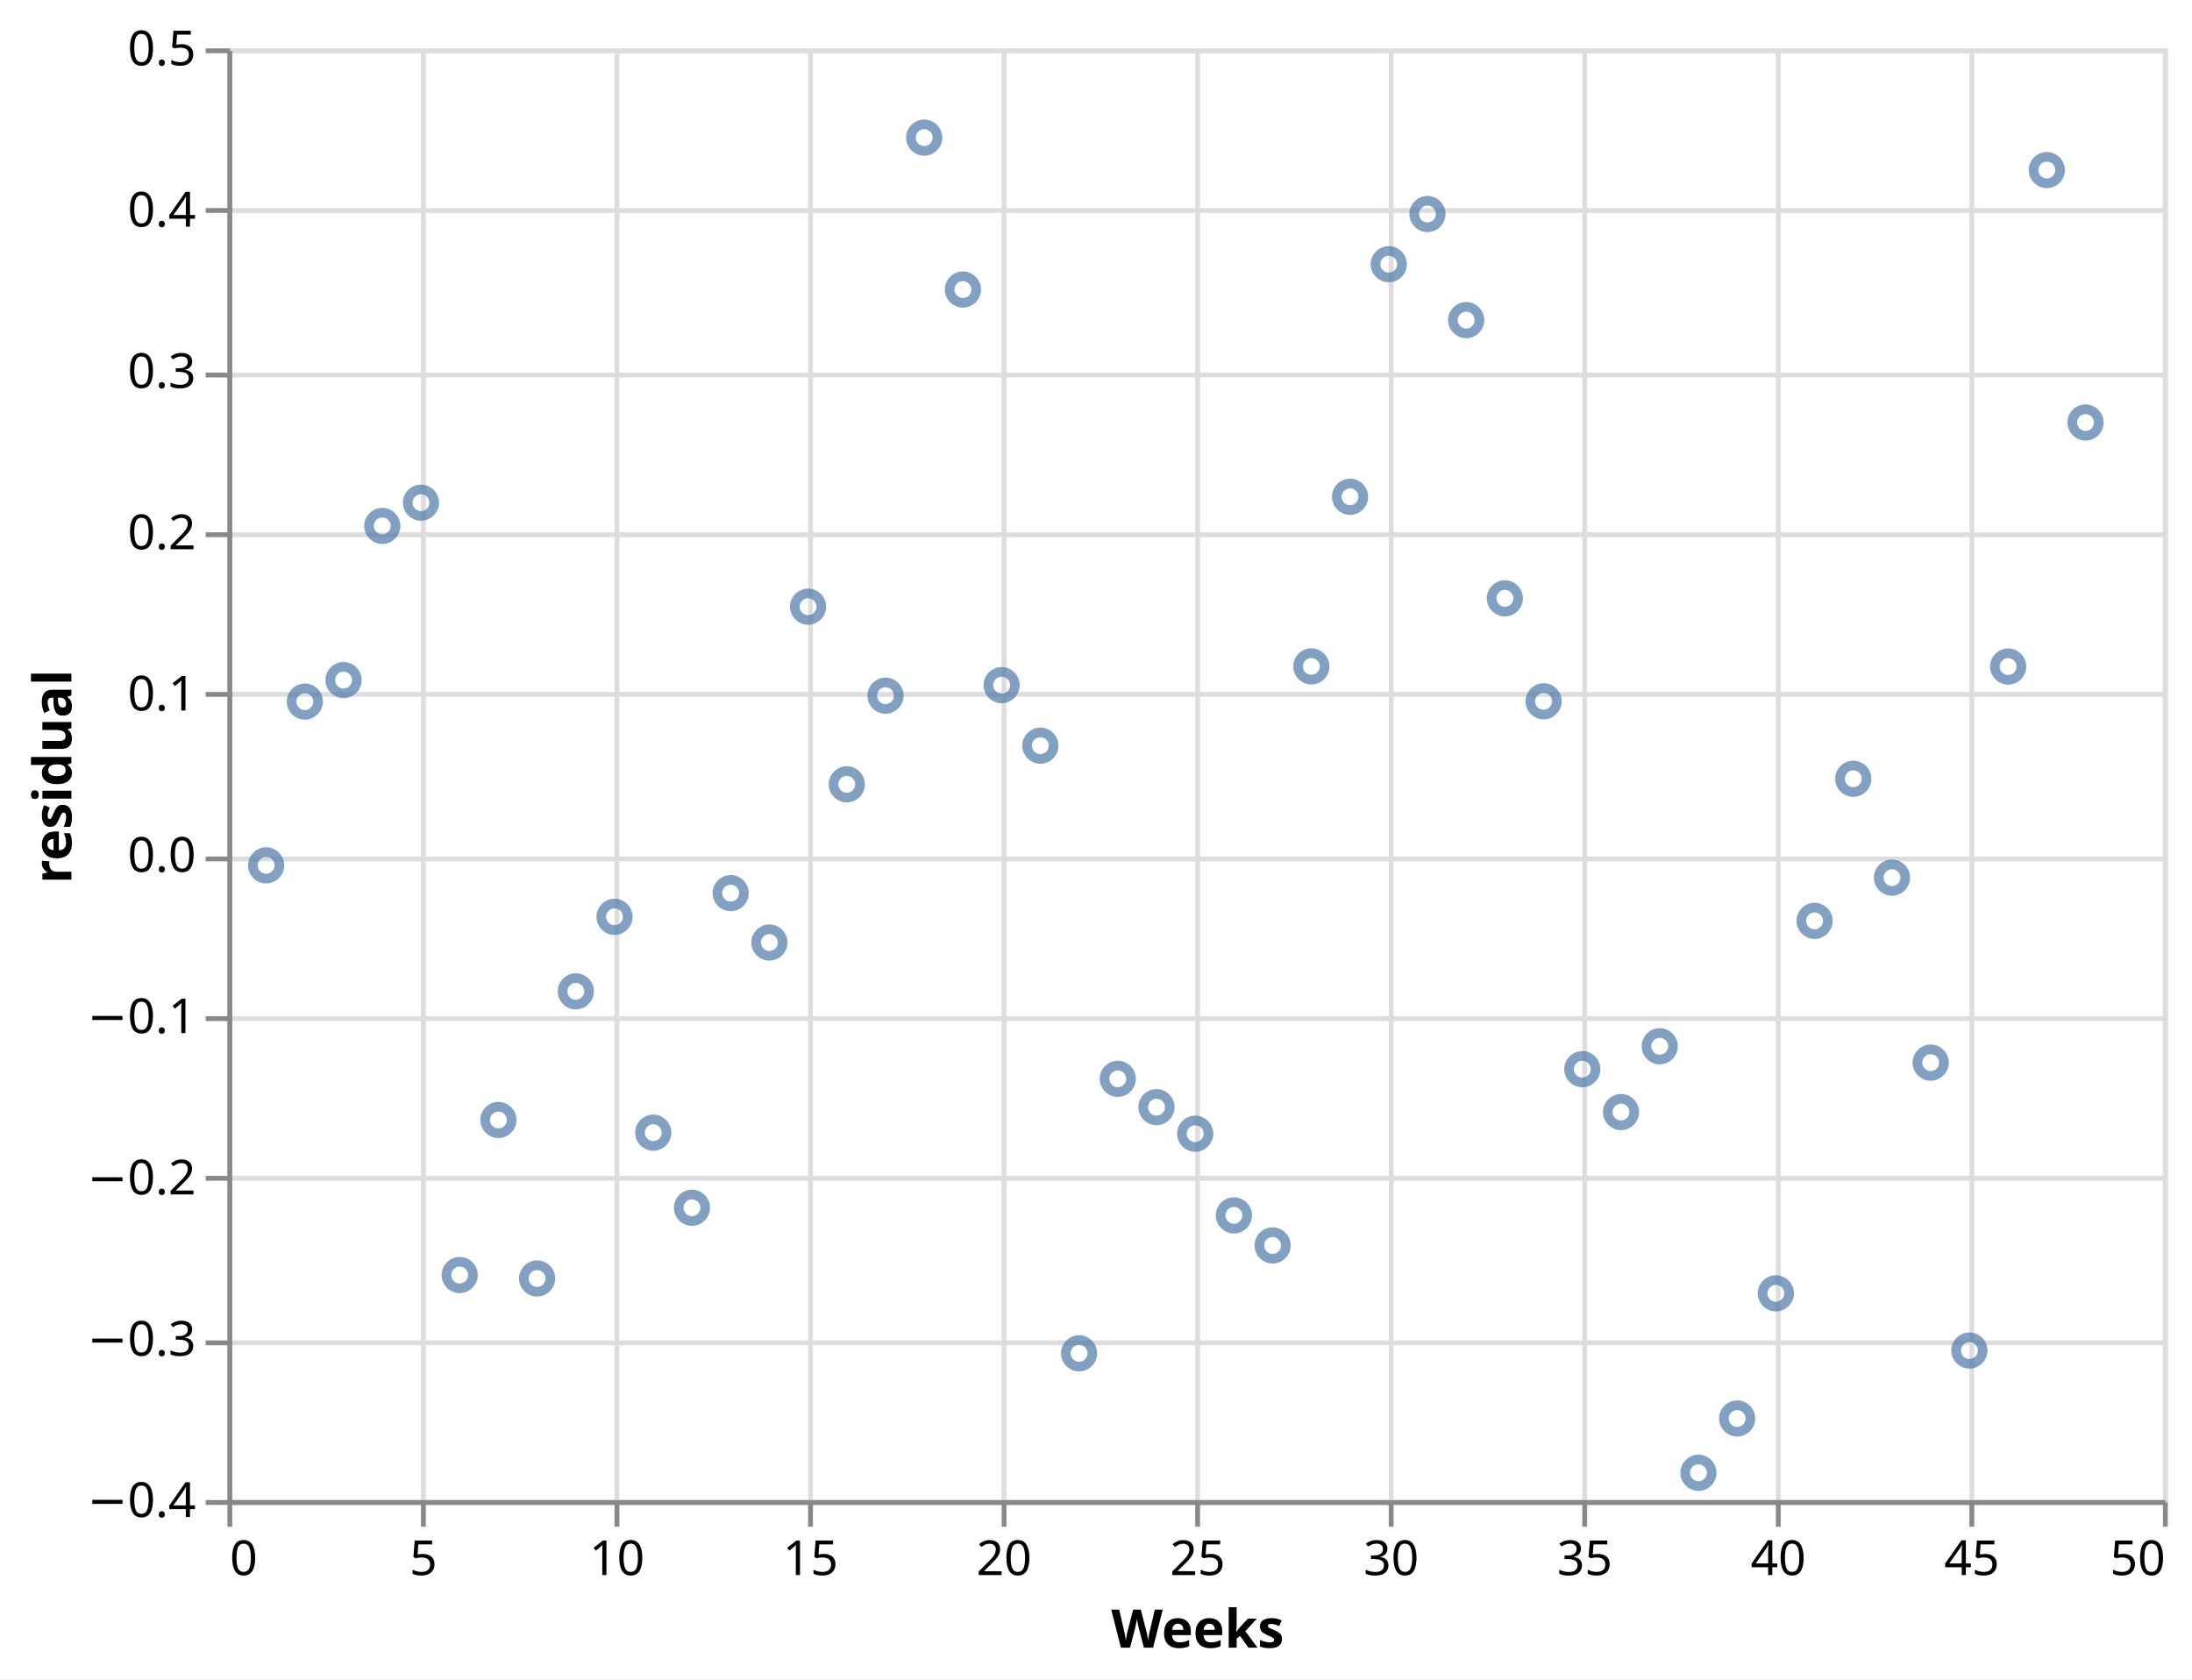
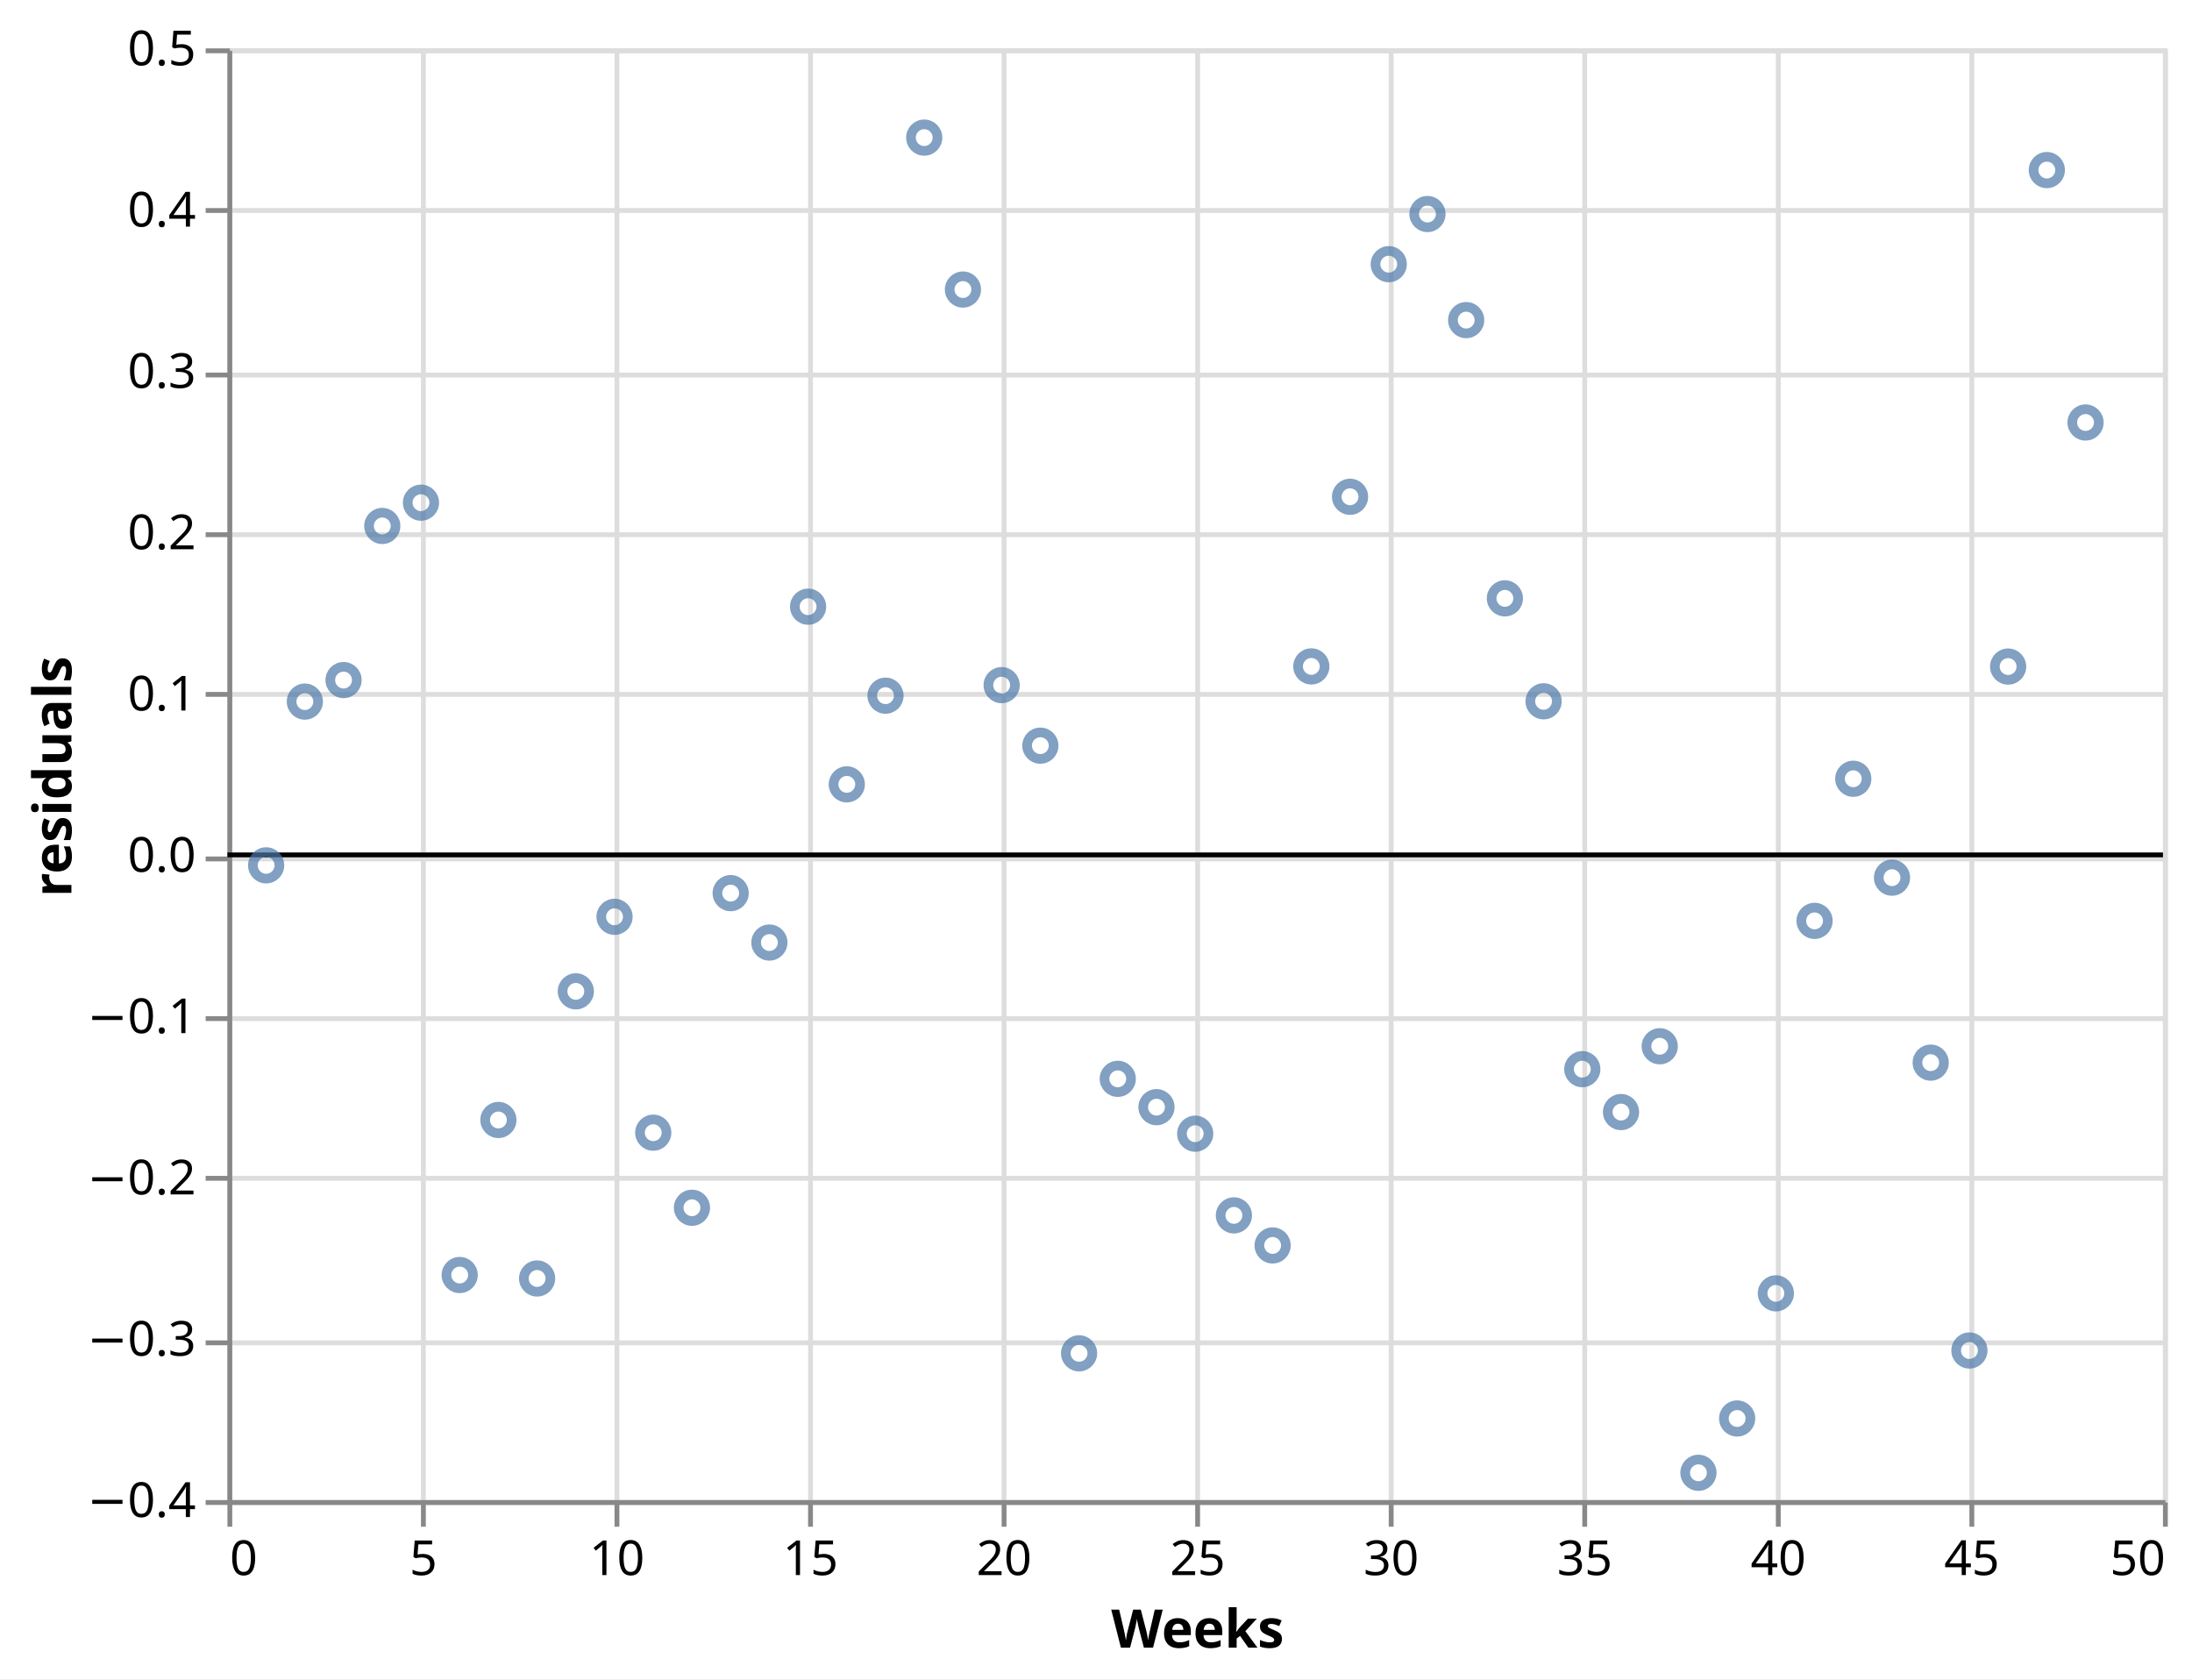
<svg xmlns="http://www.w3.org/2000/svg" version="1.1" class="marks" width="453" height="347" viewBox="0 0 453 347">
  <rect width="453" height="347" fill="white" />
  <g fill="none" stroke-miterlimit="10" transform="translate(47,10)">
    <g class="mark-group role-frame root" role="graphics-object" aria-roledescription="group mark container">
      <g transform="translate(0,0)">
        <path class="background" aria-hidden="true" d="M0.5,0.5h400v300h-400Z" stroke="#ddd" />
        <g>
          <g class="mark-group role-axis" role="graphics-symbol" aria-roledescription="axis" aria-label="X-axis for a linear scale with values from 0 to 50">
            <g transform="translate(0.5,300.5)">
              <path class="background" aria-hidden="true" d="M0,0h0v0h0Z" pointer-events="none" />
              <g>
                <g class="mark-rule role-axis-grid" pointer-events="none">
                  <line transform="translate(0,-300)" x2="0" y2="300" stroke="#ddd" stroke-width="1" opacity="1" />
                  <line transform="translate(40,-300)" x2="0" y2="300" stroke="#ddd" stroke-width="1" opacity="1" />
                  <line transform="translate(80,-300)" x2="0" y2="300" stroke="#ddd" stroke-width="1" opacity="1" />
                  <line transform="translate(120,-300)" x2="0" y2="300" stroke="#ddd" stroke-width="1" opacity="1" />
                  <line transform="translate(160,-300)" x2="0" y2="300" stroke="#ddd" stroke-width="1" opacity="1" />
                  <line transform="translate(200,-300)" x2="0" y2="300" stroke="#ddd" stroke-width="1" opacity="1" />
                  <line transform="translate(240,-300)" x2="0" y2="300" stroke="#ddd" stroke-width="1" opacity="1" />
                  <line transform="translate(280,-300)" x2="0" y2="300" stroke="#ddd" stroke-width="1" opacity="1" />
                  <line transform="translate(320,-300)" x2="0" y2="300" stroke="#ddd" stroke-width="1" opacity="1" />
                  <line transform="translate(360,-300)" x2="0" y2="300" stroke="#ddd" stroke-width="1" opacity="1" />
                  <line transform="translate(400,-300)" x2="0" y2="300" stroke="#ddd" stroke-width="1" opacity="1" />
                </g>
              </g>
              <path class="foreground" aria-hidden="true" d="" pointer-events="none" display="none" />
            </g>
          </g>
          <g class="mark-group role-axis" role="graphics-symbol" aria-roledescription="axis" aria-label="Y-axis for a linear scale with values from −0.4 to 0.5">
            <g transform="translate(0.5,0.5)">
              <path class="background" aria-hidden="true" d="M0,0h0v0h0Z" pointer-events="none" />
              <g>
                <g class="mark-rule role-axis-grid" pointer-events="none">
                  <line transform="translate(0,300)" x2="400" y2="0" stroke="#ddd" stroke-width="1" opacity="1" />
                  <line transform="translate(0,267)" x2="400" y2="0" stroke="#ddd" stroke-width="1" opacity="1" />
                  <line transform="translate(0,233)" x2="400" y2="0" stroke="#ddd" stroke-width="1" opacity="1" />
                  <line transform="translate(0,200)" x2="400" y2="0" stroke="#ddd" stroke-width="1" opacity="1" />
                  <line transform="translate(0,167)" x2="400" y2="0" stroke="#ddd" stroke-width="1" opacity="1" />
                  <line transform="translate(0,133)" x2="400" y2="0" stroke="#ddd" stroke-width="1" opacity="1" />
                  <line transform="translate(0,100)" x2="400" y2="0" stroke="#ddd" stroke-width="1" opacity="1" />
                  <line transform="translate(0,67)" x2="400" y2="0" stroke="#ddd" stroke-width="1" opacity="1" />
                  <line transform="translate(0,33)" x2="400" y2="0" stroke="#ddd" stroke-width="1" opacity="1" />
                  <line transform="translate(0,0)" x2="400" y2="0" stroke="#ddd" stroke-width="1" opacity="1" />
                </g>
              </g>
              <path class="foreground" aria-hidden="true" d="" pointer-events="none" display="none" />
            </g>
          </g>
          <g class="mark-group role-axis" role="graphics-symbol" aria-roledescription="axis" aria-label="X-axis titled 'Weeks' for a linear scale with values from 0 to 50">
            <g transform="translate(0.5,300.5)">
              <path class="background" aria-hidden="true" d="M0,0h0v0h0Z" pointer-events="none" />
              <g>
                <g class="mark-rule role-axis-tick" pointer-events="none">
                  <line transform="translate(0,0)" x2="0" y2="5" stroke="#888" stroke-width="1" opacity="1" />
                  <line transform="translate(40,0)" x2="0" y2="5" stroke="#888" stroke-width="1" opacity="1" />
                  <line transform="translate(80,0)" x2="0" y2="5" stroke="#888" stroke-width="1" opacity="1" />
                  <line transform="translate(120,0)" x2="0" y2="5" stroke="#888" stroke-width="1" opacity="1" />
                  <line transform="translate(160,0)" x2="0" y2="5" stroke="#888" stroke-width="1" opacity="1" />
                  <line transform="translate(200,0)" x2="0" y2="5" stroke="#888" stroke-width="1" opacity="1" />
                  <line transform="translate(240,0)" x2="0" y2="5" stroke="#888" stroke-width="1" opacity="1" />
                  <line transform="translate(280,0)" x2="0" y2="5" stroke="#888" stroke-width="1" opacity="1" />
                  <line transform="translate(320,0)" x2="0" y2="5" stroke="#888" stroke-width="1" opacity="1" />
                  <line transform="translate(360,0)" x2="0" y2="5" stroke="#888" stroke-width="1" opacity="1" />
                  <line transform="translate(400,0)" x2="0" y2="5" stroke="#888" stroke-width="1" opacity="1" />
                </g>
                <g class="mark-text role-axis-label" pointer-events="none">
                  <text text-anchor="start" transform="translate(0,15)" font-family="sans-serif" font-size="10px" fill="#000" opacity="1">0</text>
                  <text text-anchor="middle" transform="translate(40,15)" font-family="sans-serif" font-size="10px" fill="#000" opacity="1">5</text>
                  <text text-anchor="middle" transform="translate(80,15)" font-family="sans-serif" font-size="10px" fill="#000" opacity="1">10</text>
                  <text text-anchor="middle" transform="translate(120,15)" font-family="sans-serif" font-size="10px" fill="#000" opacity="1">15</text>
                  <text text-anchor="middle" transform="translate(160,15)" font-family="sans-serif" font-size="10px" fill="#000" opacity="1">20</text>
                  <text text-anchor="middle" transform="translate(200,15)" font-family="sans-serif" font-size="10px" fill="#000" opacity="1">25</text>
                  <text text-anchor="middle" transform="translate(240,15)" font-family="sans-serif" font-size="10px" fill="#000" opacity="1">30</text>
                  <text text-anchor="middle" transform="translate(280,15)" font-family="sans-serif" font-size="10px" fill="#000" opacity="1">35</text>
                  <text text-anchor="middle" transform="translate(320,15)" font-family="sans-serif" font-size="10px" fill="#000" opacity="1">40</text>
                  <text text-anchor="middle" transform="translate(360,15)" font-family="sans-serif" font-size="10px" fill="#000" opacity="1">45</text>
                  <text text-anchor="end" transform="translate(400,15)" font-family="sans-serif" font-size="10px" fill="#000" opacity="1">50</text>
                </g>
                <g class="mark-rule role-axis-domain" pointer-events="none">
                  <line transform="translate(0,0)" x2="400" y2="0" stroke="#888" stroke-width="1" opacity="1" />
                </g>
                <g class="mark-text role-axis-title" pointer-events="none">
                  <text text-anchor="middle" transform="translate(200,30)" font-family="sans-serif" font-size="11px" font-weight="bold" fill="#000" opacity="1">Weeks</text>
                </g>
              </g>
              <path class="foreground" aria-hidden="true" d="" pointer-events="none" display="none" />
            </g>
          </g>
-           <g class="mark-group role-axis" role="graphics-symbol" aria-roledescription="axis" aria-label="Y-axis titled 'residual' for a linear scale with values from −0.4 to 0.5">
+           <g class="mark-group role-axis" role="graphics-symbol" aria-roledescription="axis" aria-label="Y-axis titled 'residuals' for a linear scale with values from −0.4 to 0.5">
            <g transform="translate(0.5,0.5)">
              <path class="background" aria-hidden="true" d="M0,0h0v0h0Z" pointer-events="none" />
              <g>
                <g class="mark-rule role-axis-tick" pointer-events="none">
                  <line transform="translate(0,300)" x2="-5" y2="0" stroke="#888" stroke-width="1" opacity="1" />
                  <line transform="translate(0,267)" x2="-5" y2="0" stroke="#888" stroke-width="1" opacity="1" />
                  <line transform="translate(0,233)" x2="-5" y2="0" stroke="#888" stroke-width="1" opacity="1" />
                  <line transform="translate(0,200)" x2="-5" y2="0" stroke="#888" stroke-width="1" opacity="1" />
                  <line transform="translate(0,167)" x2="-5" y2="0" stroke="#888" stroke-width="1" opacity="1" />
                  <line transform="translate(0,133)" x2="-5" y2="0" stroke="#888" stroke-width="1" opacity="1" />
                  <line transform="translate(0,100)" x2="-5" y2="0" stroke="#888" stroke-width="1" opacity="1" />
                  <line transform="translate(0,67)" x2="-5" y2="0" stroke="#888" stroke-width="1" opacity="1" />
                  <line transform="translate(0,33)" x2="-5" y2="0" stroke="#888" stroke-width="1" opacity="1" />
                  <line transform="translate(0,0)" x2="-5" y2="0" stroke="#888" stroke-width="1" opacity="1" />
                </g>
                <g class="mark-text role-axis-label" pointer-events="none">
                  <text text-anchor="end" transform="translate(-7,303)" font-family="sans-serif" font-size="10px" fill="#000" opacity="1">−0.4</text>
                  <text text-anchor="end" transform="translate(-7,269.6667)" font-family="sans-serif" font-size="10px" fill="#000" opacity="1">−0.3</text>
                  <text text-anchor="end" transform="translate(-7,236.3333)" font-family="sans-serif" font-size="10px" fill="#000" opacity="1">−0.2</text>
                  <text text-anchor="end" transform="translate(-7,203)" font-family="sans-serif" font-size="10px" fill="#000" opacity="1">−0.1</text>
                  <text text-anchor="end" transform="translate(-7,169.6667)" font-family="sans-serif" font-size="10px" fill="#000" opacity="1">0.0</text>
                  <text text-anchor="end" transform="translate(-7,136.3333)" font-family="sans-serif" font-size="10px" fill="#000" opacity="1">0.1</text>
                  <text text-anchor="end" transform="translate(-7,103)" font-family="sans-serif" font-size="10px" fill="#000" opacity="1">0.2</text>
                  <text text-anchor="end" transform="translate(-7,69.66667)" font-family="sans-serif" font-size="10px" fill="#000" opacity="1">0.3</text>
                  <text text-anchor="end" transform="translate(-7,36.33333)" font-family="sans-serif" font-size="10px" fill="#000" opacity="1">0.4</text>
                  <text text-anchor="end" transform="translate(-7,3)" font-family="sans-serif" font-size="10px" fill="#000" opacity="1">0.5</text>
                </g>
                <g class="mark-rule role-axis-domain" pointer-events="none">
                  <line transform="translate(0,300)" x2="0" y2="-300" stroke="#888" stroke-width="1" opacity="1" />
                </g>
                <g class="mark-text role-axis-title" pointer-events="none">
-                   <text text-anchor="middle" transform="translate(-30.74121,150) rotate(-90) translate(0,-2)" font-family="sans-serif" font-size="11px" font-weight="bold" fill="#000" opacity="1">residual</text>
+                   <text text-anchor="middle" transform="translate(-30.74121,150) rotate(-90) translate(0,-2)" font-family="sans-serif" font-size="11px" font-weight="bold" fill="#000" opacity="1">residuals</text>
                </g>
              </g>
              <path class="foreground" aria-hidden="true" d="" pointer-events="none" display="none" />
            </g>
          </g>
-           <g class="mark-symbol role-mark marks" role="graphics-symbol" aria-roledescription="symbol mark container">
+           <g class="mark-rule role-mark layer_0_marks" role="graphics-symbol" aria-roledescription="rule mark container">
+             <line transform="translate(400,166.6667)" x2="-400" y2="0" stroke="black" />
+           </g>
+           <g class="mark-symbol role-mark layer_1_marks" role="graphics-symbol" aria-roledescription="symbol mark container">
            <path transform="translate(8,168.8301)" d="M2.739,0A2.739,2.739,0,1,1,-2.739,0A2.739,2.739,0,1,1,2.739,0" stroke="#4c78a8" stroke-width="2" opacity="0.7" />
            <path transform="translate(16,134.9878)" d="M2.739,0A2.739,2.739,0,1,1,-2.739,0A2.739,2.739,0,1,1,2.739,0" stroke="#4c78a8" stroke-width="2" opacity="0.7" />
            <path transform="translate(24,130.5388)" d="M2.739,0A2.739,2.739,0,1,1,-2.739,0A2.739,2.739,0,1,1,2.739,0" stroke="#4c78a8" stroke-width="2" opacity="0.7" />
            <path transform="translate(32,98.6899)" d="M2.739,0A2.739,2.739,0,1,1,-2.739,0A2.739,2.739,0,1,1,2.739,0" stroke="#4c78a8" stroke-width="2" opacity="0.7" />
            <path transform="translate(40,93.88095)" d="M2.739,0A2.739,2.739,0,1,1,-2.739,0A2.739,2.739,0,1,1,2.739,0" stroke="#4c78a8" stroke-width="2" opacity="0.7" />
            <path transform="translate(48,253.4887)" d="M2.739,0A2.739,2.739,0,1,1,-2.739,0A2.739,2.739,0,1,1,2.739,0" stroke="#4c78a8" stroke-width="2" opacity="0.7" />
            <path transform="translate(56,221.4497)" d="M2.739,0A2.739,2.739,0,1,1,-2.739,0A2.739,2.739,0,1,1,2.739,0" stroke="#4c78a8" stroke-width="2" opacity="0.7" />
            <path transform="translate(64,254.2008)" d="M2.739,0A2.739,2.739,0,1,1,-2.739,0A2.739,2.739,0,1,1,2.739,0" stroke="#4c78a8" stroke-width="2" opacity="0.7" />
            <path transform="translate(72,194.8652)" d="M2.739,0A2.739,2.739,0,1,1,-2.739,0A2.739,2.739,0,1,1,2.739,0" stroke="#4c78a8" stroke-width="2" opacity="0.7" />
            <path transform="translate(80,179.4629)" d="M2.739,0A2.739,2.739,0,1,1,-2.739,0A2.739,2.739,0,1,1,2.739,0" stroke="#4c78a8" stroke-width="2" opacity="0.7" />
            <path transform="translate(88,224.074)" d="M2.739,0A2.739,2.739,0,1,1,-2.739,0A2.739,2.739,0,1,1,2.739,0" stroke="#4c78a8" stroke-width="2" opacity="0.7" />
            <path transform="translate(96,239.5884)" d="M2.739,0A2.739,2.739,0,1,1,-2.739,0A2.739,2.739,0,1,1,2.739,0" stroke="#4c78a8" stroke-width="2" opacity="0.7" />
            <path transform="translate(104,174.5694)" d="M2.739,0A2.739,2.739,0,1,1,-2.739,0A2.739,2.739,0,1,1,2.739,0" stroke="#4c78a8" stroke-width="2" opacity="0.7" />
            <path transform="translate(112,184.7805)" d="M2.739,0A2.739,2.739,0,1,1,-2.739,0A2.739,2.739,0,1,1,2.739,0" stroke="#4c78a8" stroke-width="2" opacity="0.7" />
            <path transform="translate(120,115.3715)" d="M2.739,0A2.739,2.739,0,1,1,-2.739,0A2.739,2.739,0,1,1,2.739,0" stroke="#4c78a8" stroke-width="2" opacity="0.7" />
            <path transform="translate(128,152.0893)" d="M2.739,0A2.739,2.739,0,1,1,-2.739,0A2.739,2.739,0,1,1,2.739,0" stroke="#4c78a8" stroke-width="2" opacity="0.7" />
            <path transform="translate(136,133.7636)" d="M2.739,0A2.739,2.739,0,1,1,-2.739,0A2.739,2.739,0,1,1,2.739,0" stroke="#4c78a8" stroke-width="2" opacity="0.7" />
            <path transform="translate(144,18.43804)" d="M2.739,0A2.739,2.739,0,1,1,-2.739,0A2.739,2.739,0,1,1,2.739,0" stroke="#4c78a8" stroke-width="2" opacity="0.7" />
            <path transform="translate(152,49.83577)" d="M2.739,0A2.739,2.739,0,1,1,-2.739,0A2.739,2.739,0,1,1,2.739,0" stroke="#4c78a8" stroke-width="2" opacity="0.7" />
            <path transform="translate(160,131.5868)" d="M2.739,0A2.739,2.739,0,1,1,-2.739,0A2.739,2.739,0,1,1,2.739,0" stroke="#4c78a8" stroke-width="2" opacity="0.7" />
            <path transform="translate(168,144.0945)" d="M2.739,0A2.739,2.739,0,1,1,-2.739,0A2.739,2.739,0,1,1,2.739,0" stroke="#4c78a8" stroke-width="2" opacity="0.7" />
            <path transform="translate(176,269.6689)" d="M2.739,0A2.739,2.739,0,1,1,-2.739,0A2.739,2.739,0,1,1,2.739,0" stroke="#4c78a8" stroke-width="2" opacity="0.7" />
            <path transform="translate(184,212.9433)" d="M2.739,0A2.739,2.739,0,1,1,-2.739,0A2.739,2.739,0,1,1,2.739,0" stroke="#4c78a8" stroke-width="2" opacity="0.7" />
            <path transform="translate(192,218.8011)" d="M2.739,0A2.739,2.739,0,1,1,-2.739,0A2.739,2.739,0,1,1,2.739,0" stroke="#4c78a8" stroke-width="2" opacity="0.7" />
            <path transform="translate(200,224.2814)" d="M2.739,0A2.739,2.739,0,1,1,-2.739,0A2.739,2.739,0,1,1,2.739,0" stroke="#4c78a8" stroke-width="2" opacity="0.7" />
            <path transform="translate(208,241.1631)" d="M2.739,0A2.739,2.739,0,1,1,-2.739,0A2.739,2.739,0,1,1,2.739,0" stroke="#4c78a8" stroke-width="2" opacity="0.7" />
            <path transform="translate(216,247.3748)" d="M2.739,0A2.739,2.739,0,1,1,-2.739,0A2.739,2.739,0,1,1,2.739,0" stroke="#4c78a8" stroke-width="2" opacity="0.7" />
            <path transform="translate(224,127.7166)" d="M2.739,0A2.739,2.739,0,1,1,-2.739,0A2.739,2.739,0,1,1,2.739,0" stroke="#4c78a8" stroke-width="2" opacity="0.7" />
            <path transform="translate(232,92.66162)" d="M2.739,0A2.739,2.739,0,1,1,-2.739,0A2.739,2.739,0,1,1,2.739,0" stroke="#4c78a8" stroke-width="2" opacity="0.7" />
            <path transform="translate(240,44.59668)" d="M2.739,0A2.739,2.739,0,1,1,-2.739,0A2.739,2.739,0,1,1,2.739,0" stroke="#4c78a8" stroke-width="2" opacity="0.7" />
            <path transform="translate(248,34.22841)" d="M2.739,0A2.739,2.739,0,1,1,-2.739,0A2.739,2.739,0,1,1,2.739,0" stroke="#4c78a8" stroke-width="2" opacity="0.7" />
            <path transform="translate(256,56.15347)" d="M2.739,0A2.739,2.739,0,1,1,-2.739,0A2.739,2.739,0,1,1,2.739,0" stroke="#4c78a8" stroke-width="2" opacity="0.7" />
            <path transform="translate(264,113.6519)" d="M2.739,0A2.739,2.739,0,1,1,-2.739,0A2.739,2.739,0,1,1,2.739,0" stroke="#4c78a8" stroke-width="2" opacity="0.7" />
            <path transform="translate(272,134.9269)" d="M2.739,0A2.739,2.739,0,1,1,-2.739,0A2.739,2.739,0,1,1,2.739,0" stroke="#4c78a8" stroke-width="2" opacity="0.7" />
            <path transform="translate(280,210.9487)" d="M2.739,0A2.739,2.739,0,1,1,-2.739,0A2.739,2.739,0,1,1,2.739,0" stroke="#4c78a8" stroke-width="2" opacity="0.7" />
            <path transform="translate(288,219.8137)" d="M2.739,0A2.739,2.739,0,1,1,-2.739,0A2.739,2.739,0,1,1,2.739,0" stroke="#4c78a8" stroke-width="2" opacity="0.7" />
            <path transform="translate(296,206.2154)" d="M2.739,0A2.739,2.739,0,1,1,-2.739,0A2.739,2.739,0,1,1,2.739,0" stroke="#4c78a8" stroke-width="2" opacity="0.7" />
            <path transform="translate(304,294.3572)" d="M2.739,0A2.739,2.739,0,1,1,-2.739,0A2.739,2.739,0,1,1,2.739,0" stroke="#4c78a8" stroke-width="2" opacity="0.7" />
            <path transform="translate(312,283.1356)" d="M2.739,0A2.739,2.739,0,1,1,-2.739,0A2.739,2.739,0,1,1,2.739,0" stroke="#4c78a8" stroke-width="2" opacity="0.7" />
            <path transform="translate(320,257.274)" d="M2.739,0A2.739,2.739,0,1,1,-2.739,0A2.739,2.739,0,1,1,2.739,0" stroke="#4c78a8" stroke-width="2" opacity="0.7" />
            <path transform="translate(328,180.3024)" d="M2.739,0A2.739,2.739,0,1,1,-2.739,0A2.739,2.739,0,1,1,2.739,0" stroke="#4c78a8" stroke-width="2" opacity="0.7" />
            <path transform="translate(336,150.9341)" d="M2.739,0A2.739,2.739,0,1,1,-2.739,0A2.739,2.739,0,1,1,2.739,0" stroke="#4c78a8" stroke-width="2" opacity="0.7" />
            <path transform="translate(344,171.3725)" d="M2.739,0A2.739,2.739,0,1,1,-2.739,0A2.739,2.739,0,1,1,2.739,0" stroke="#4c78a8" stroke-width="2" opacity="0.7" />
            <path transform="translate(352,209.5976)" d="M2.739,0A2.739,2.739,0,1,1,-2.739,0A2.739,2.739,0,1,1,2.739,0" stroke="#4c78a8" stroke-width="2" opacity="0.7" />
            <path transform="translate(360,269.0893)" d="M2.739,0A2.739,2.739,0,1,1,-2.739,0A2.739,2.739,0,1,1,2.739,0" stroke="#4c78a8" stroke-width="2" opacity="0.7" />
            <path transform="translate(368,127.7477)" d="M2.739,0A2.739,2.739,0,1,1,-2.739,0A2.739,2.739,0,1,1,2.739,0" stroke="#4c78a8" stroke-width="2" opacity="0.7" />
            <path transform="translate(376,25.14607)" d="M2.739,0A2.739,2.739,0,1,1,-2.739,0A2.739,2.739,0,1,1,2.739,0" stroke="#4c78a8" stroke-width="2" opacity="0.7" />
            <path transform="translate(384,77.31113)" d="M2.739,0A2.739,2.739,0,1,1,-2.739,0A2.739,2.739,0,1,1,2.739,0" stroke="#4c78a8" stroke-width="2" opacity="0.7" />
          </g>
        </g>
        <path class="foreground" aria-hidden="true" d="" display="none" />
      </g>
    </g>
  </g>
</svg>
